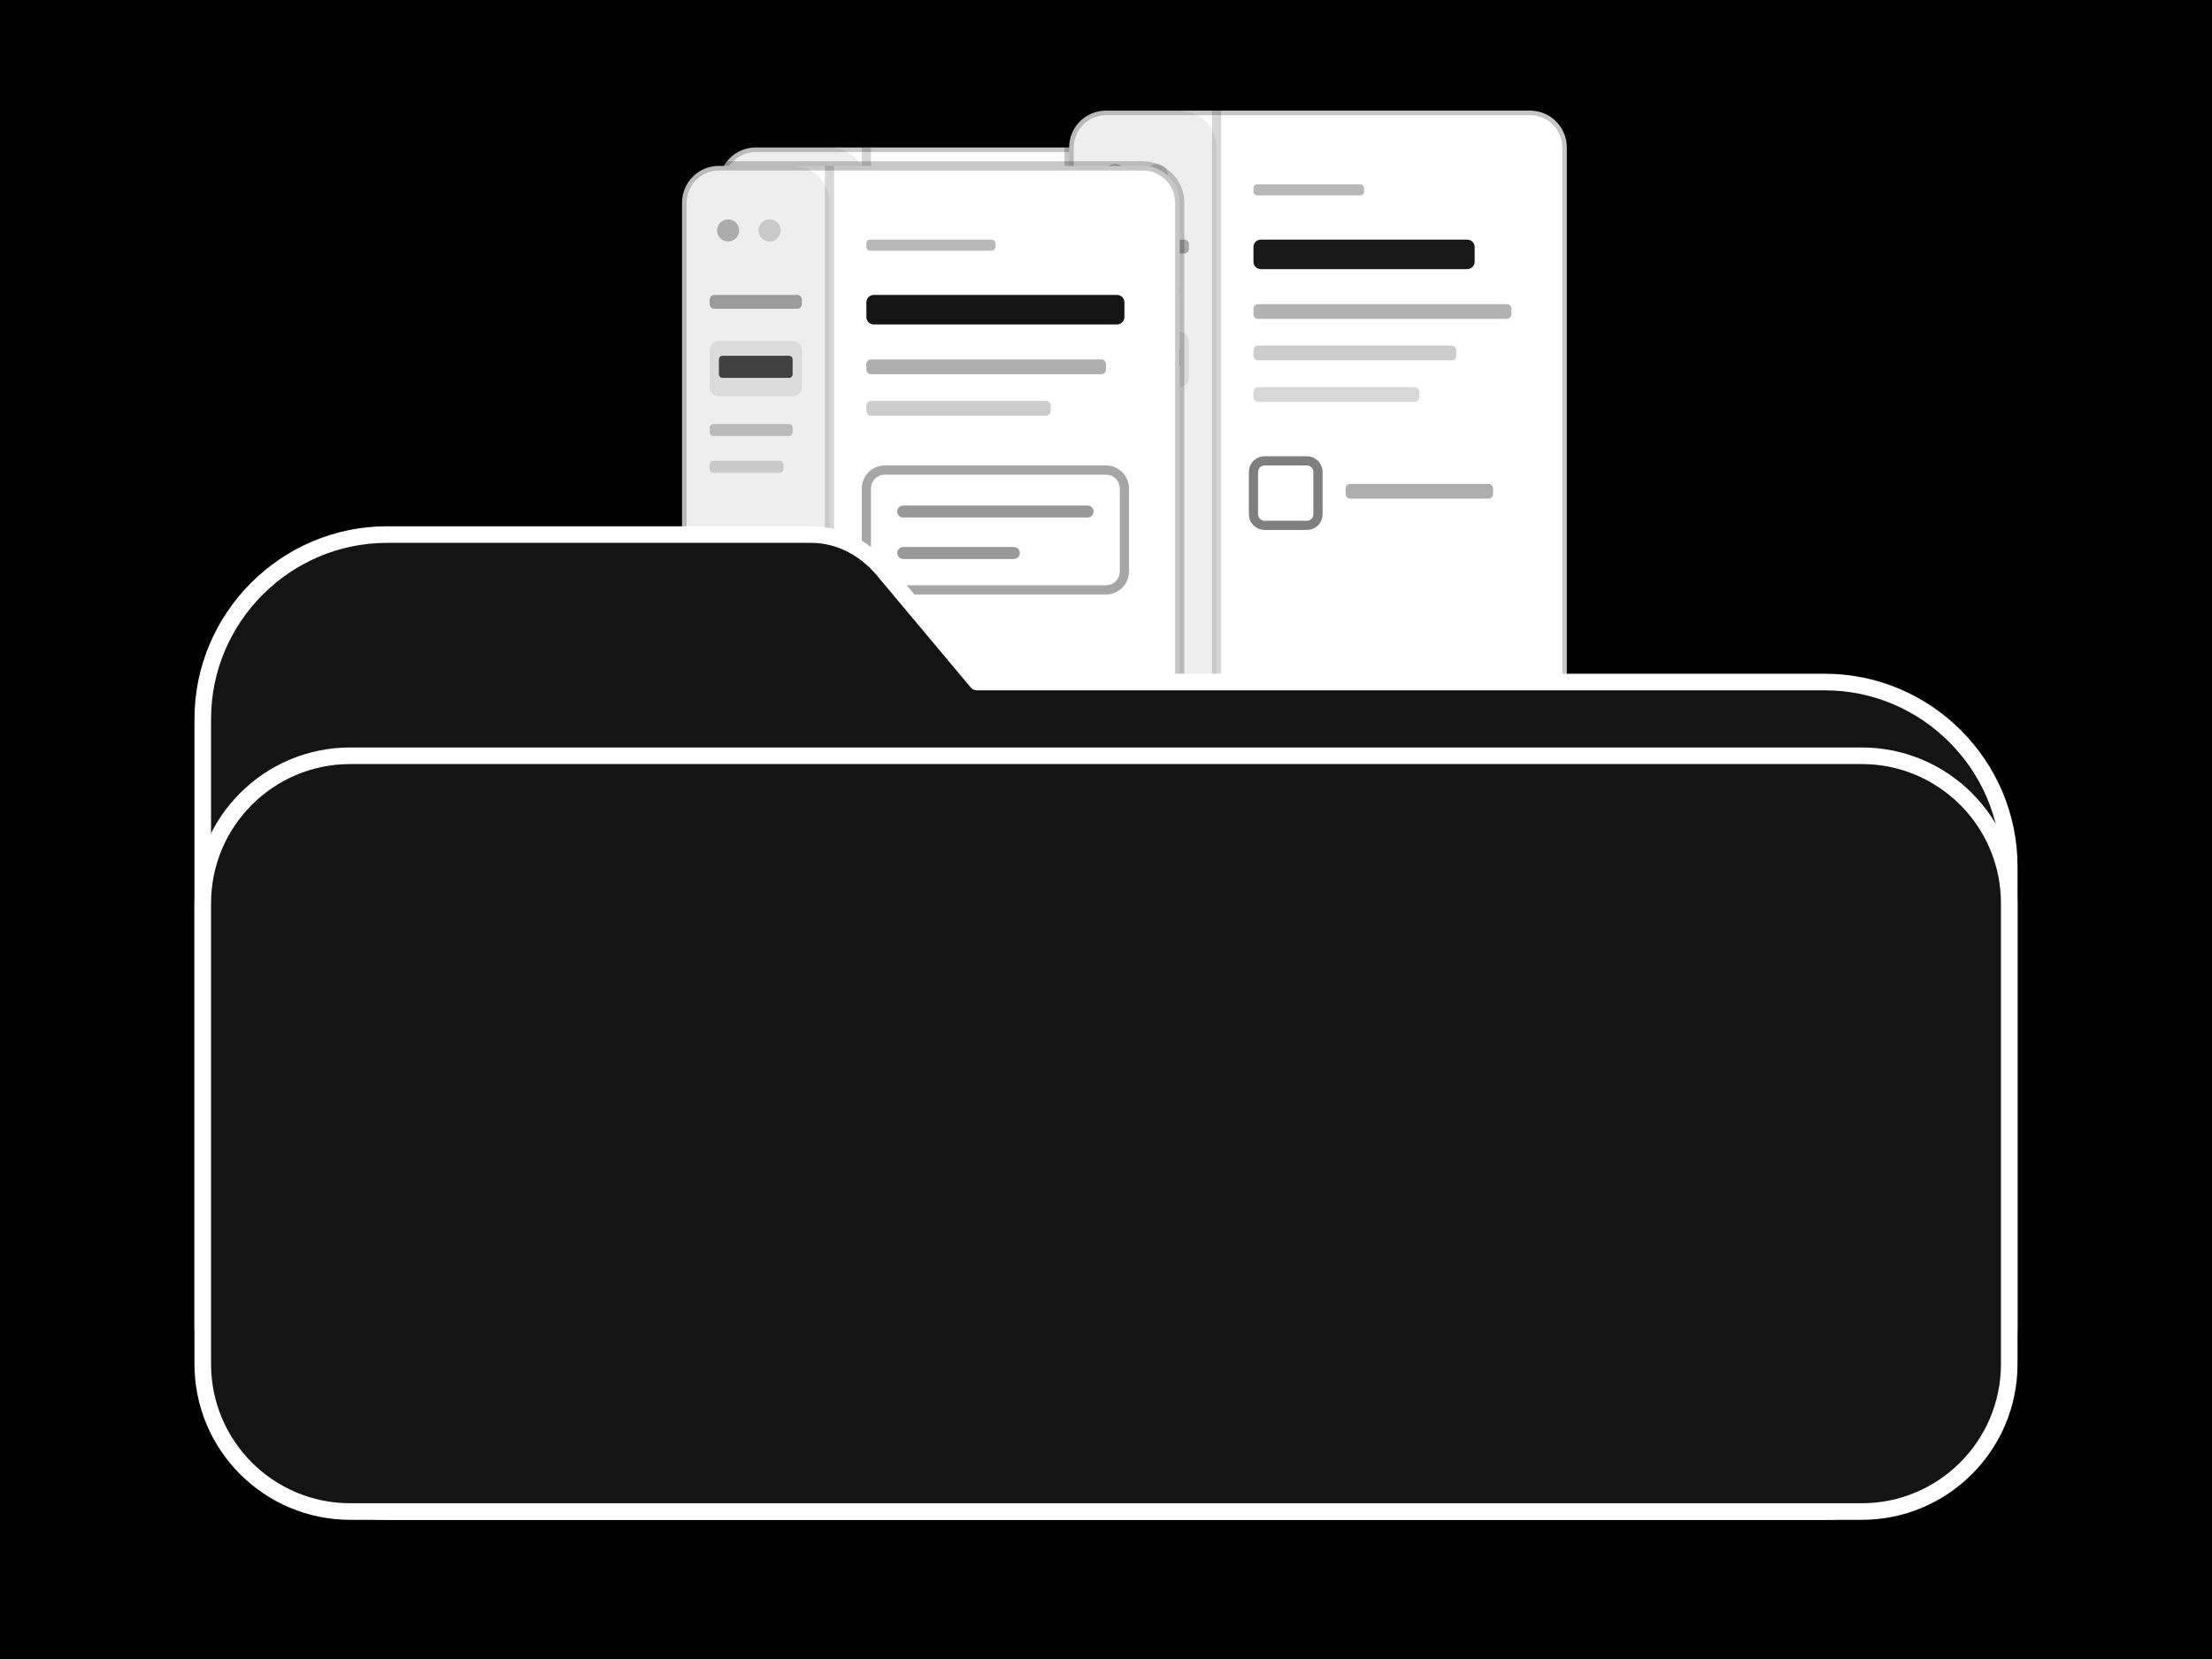
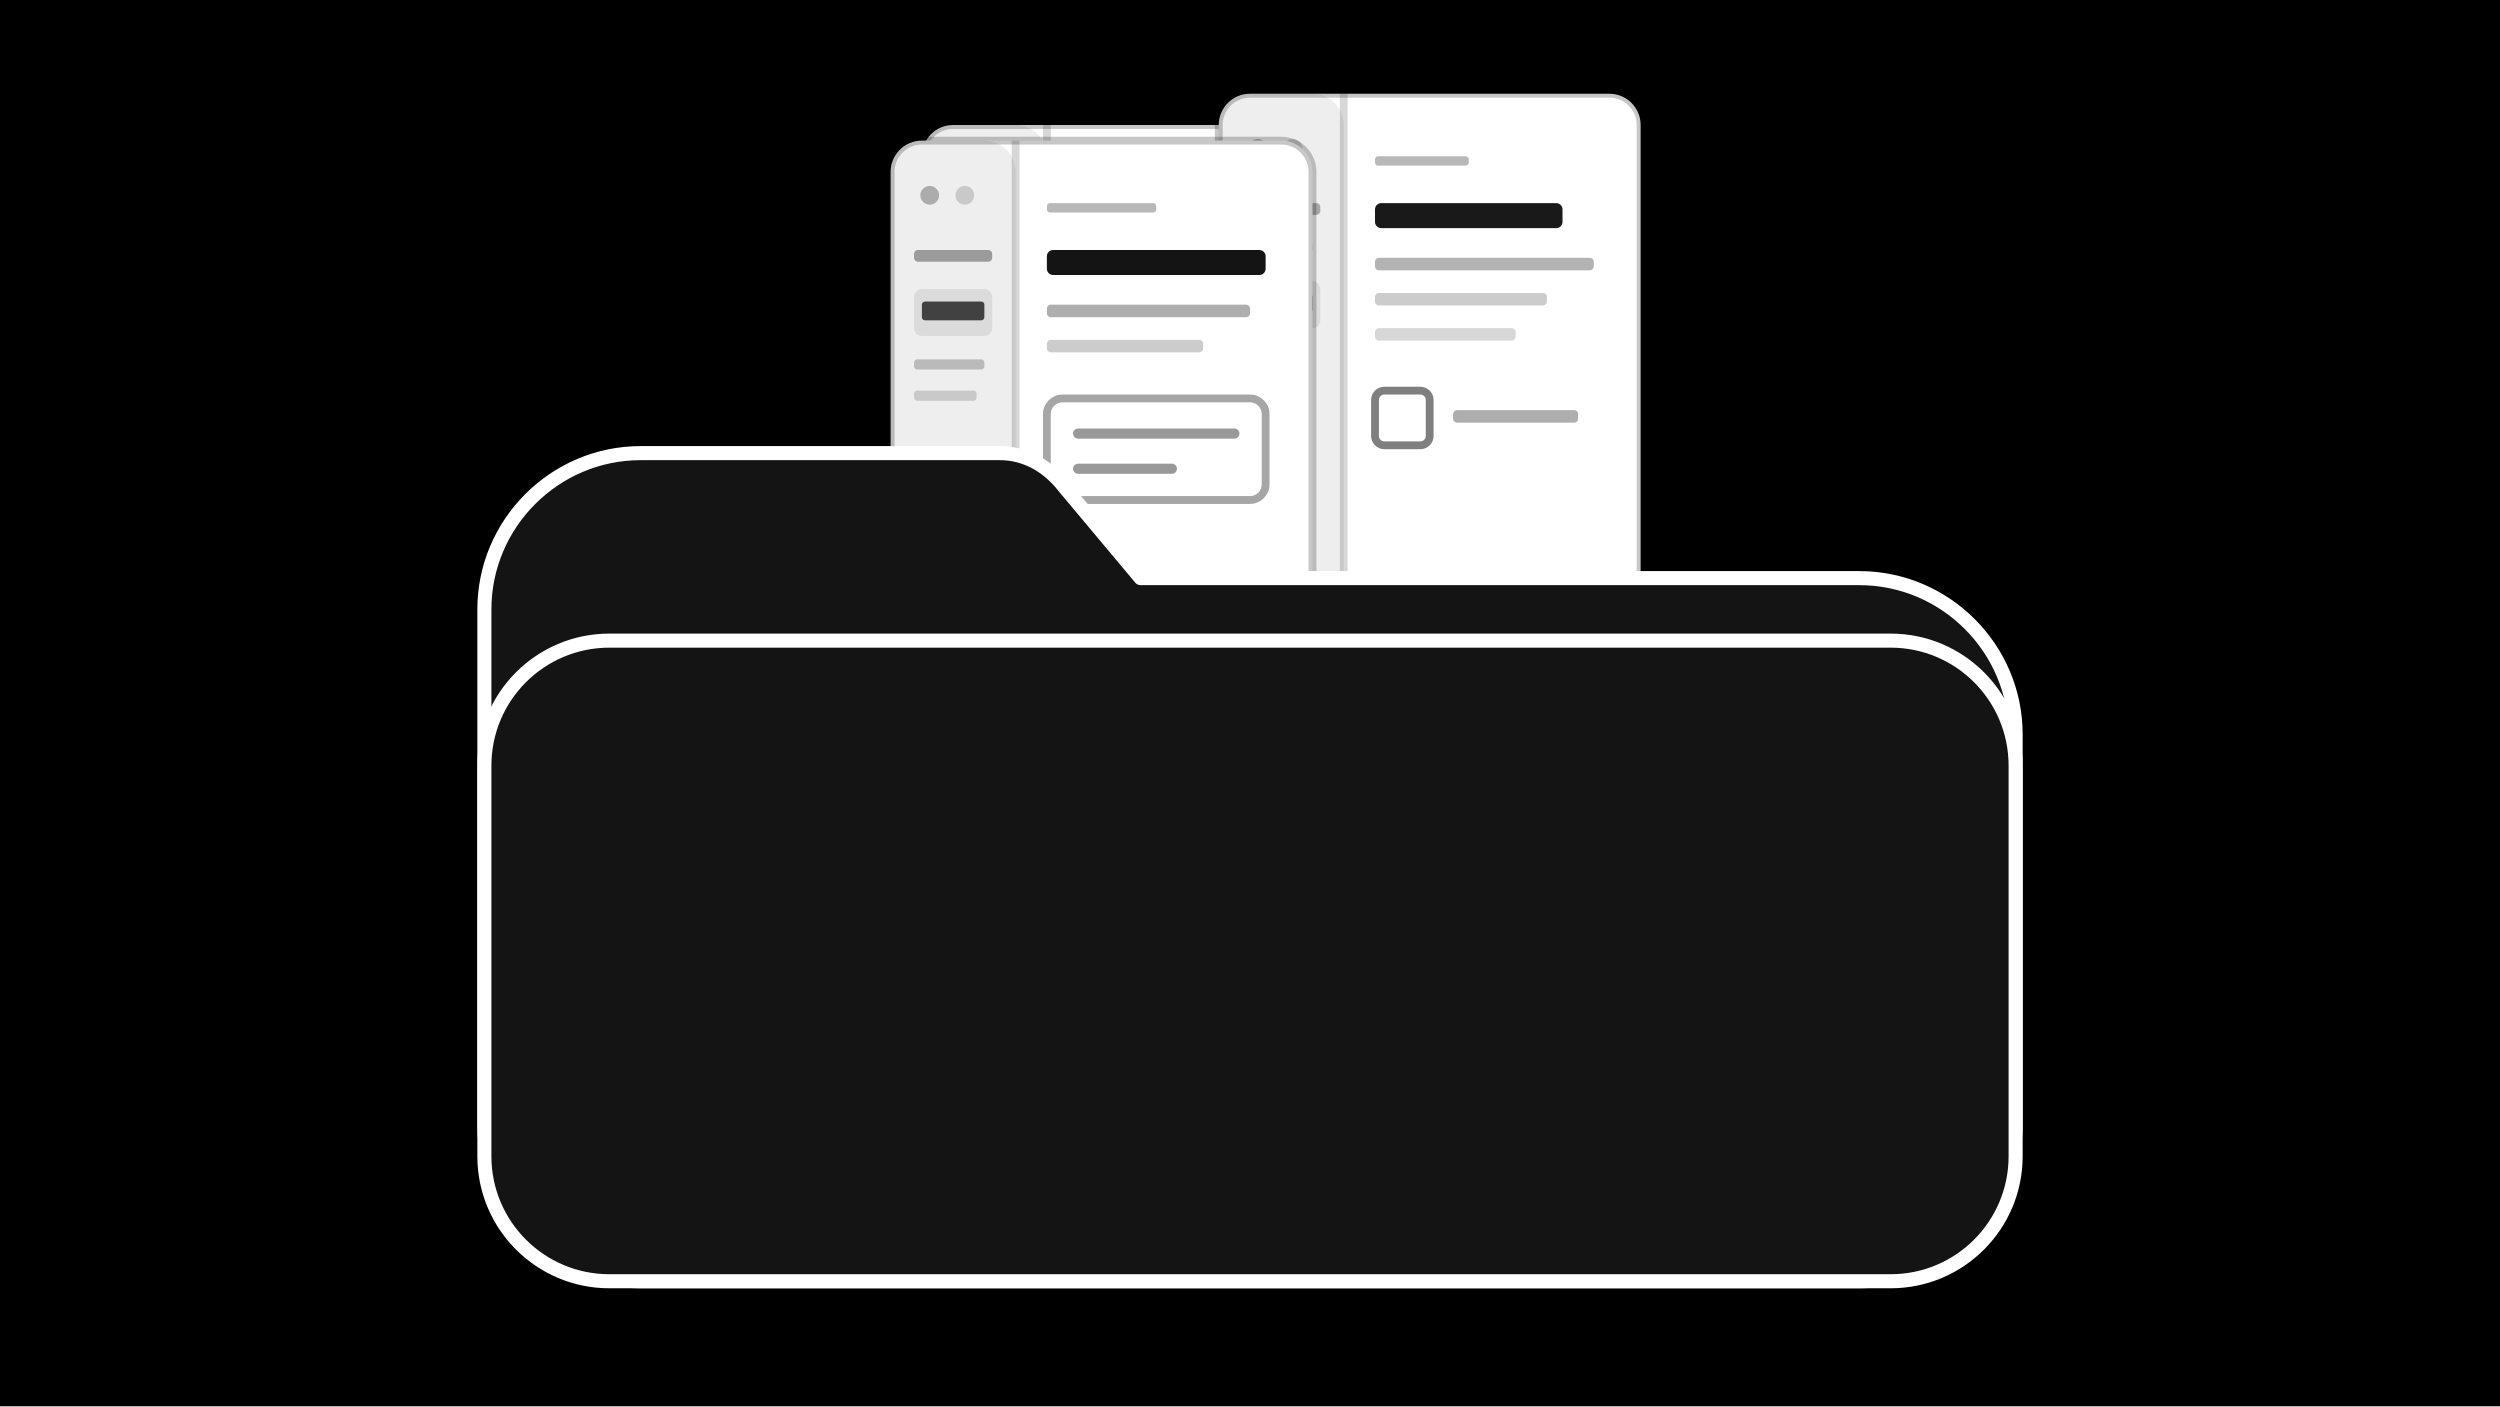
- <svg xmlns="http://www.w3.org/2000/svg" viewBox="0 0 240 180" fill="none">
+ <svg xmlns="http://www.w3.org/2000/svg" viewBox="0 0 320 180" fill="none">
  <style>
    .sheet{transform-box:fill-box;transform-origin:50% 90%}
    .s1{animation:pop1 3.4s cubic-bezier(.22,1.28,.36,1) infinite}
    .s2{animation:pop2 3.4s .16s cubic-bezier(.22,1.28,.36,1) infinite}
    .s3{animation:pop3 3.4s .32s cubic-bezier(.22,1.28,.36,1) infinite}
    @keyframes pop1{
      0%,16%{transform:translate(6px,46px) rotate(-2deg) scale(.82)}
      32%{transform:translate(-1px,-7px) rotate(-18deg) scale(1.05)}
      42%,68%{transform:translate(0,0) rotate(-16deg) scale(1)}
      86%,100%{transform:translate(6px,46px) rotate(-2deg) scale(.82)}
    }
    @keyframes pop2{
      0%,16%{transform:translate(-4px,48px) rotate(2deg) scale(.82)}
      32%{transform:translate(2px,-8px) rotate(13deg) scale(1.05)}
      42%,68%{transform:translate(0,0) rotate(11deg) scale(1)}
      86%,100%{transform:translate(-4px,48px) rotate(2deg) scale(.82)}
    }
    @keyframes pop3{
      0%,16%{transform:translate(2px,44px) rotate(-1deg) scale(.84)}
      32%{transform:translate(0,-6px) rotate(-6deg) scale(1.04)}
      42%,68%{transform:translate(0,0) rotate(-5deg) scale(1)}
      86%,100%{transform:translate(2px,44px) rotate(-1deg) scale(.84)}
    }
    @media (prefers-reduced-motion:reduce){
      .s1,.s2,.s3{animation:none}
      .s1{transform:rotate(-16deg)}
      .s2{transform:rotate(11deg)}
      .s3{transform:rotate(-5deg)}
    }
  </style>
-   <rect width="240" height="180" fill="#000" />
-   <g class="sheet s1">
-     <g transform="translate(78 16)">
-       <rect width="54" height="70" rx="4" fill="#fff" stroke="#000" stroke-opacity=".22" />
-       <rect width="16" height="70" rx="4" fill="#000" fill-opacity=".07" />
-       <path d="M16 0v70" stroke="#000" stroke-opacity=".16" />
-       <circle cx="5" cy="7" r="1.2" fill="#000" fill-opacity=".28" />
-       <circle cx="9.5" cy="7" r="1.2" fill="#000" fill-opacity=".16" />
-       <rect x="3" y="14" width="10" height="1.5" rx=".5" fill="#000" fill-opacity=".35" />
-       <rect x="3" y="19" width="10" height="6" rx="1" fill="#000" fill-opacity=".08" />
-       <rect x="4" y="20.6" width="8" height="2.4" rx=".4" fill="#000" fill-opacity=".7" />
-       <rect x="3" y="28" width="9" height="1.3" rx=".4" fill="#000" fill-opacity=".22" />
-       <rect x="20" y="8" width="10" height="1.2" rx=".4" fill="#000" fill-opacity=".28" />
-       <rect x="20" y="14" width="28" height="3.2" rx=".8" fill="#000" fill-opacity=".9" />
-       <rect x="20" y="21" width="26" height="1.6" rx=".5" fill="#000" fill-opacity=".32" />
-       <rect x="20" y="25.5" width="20" height="1.6" rx=".5" fill="#000" fill-opacity=".2" />
-       <rect x="20" y="32" width="28" height="16" rx="2" fill="none" stroke="#000" stroke-opacity=".35" />
-       <rect x="24" y="37" width="20" height="1.4" rx=".5" fill="#000" fill-opacity=".3" />
-       <rect x="24" y="41.5" width="14" height="1.4" rx=".5" fill="#000" fill-opacity=".2" />
+   <rect width="320" height="180" fill="#000" />
+   <g transform="translate(40 0)">
+     <g class="sheet s1">
+       <g transform="translate(78 16)">
+         <rect width="54" height="70" rx="4" fill="#fff" stroke="#000" stroke-opacity=".22" />
+         <rect width="16" height="70" rx="4" fill="#000" fill-opacity=".07" />
+         <path d="M16 0v70" stroke="#000" stroke-opacity=".16" />
+         <circle cx="5" cy="7" r="1.2" fill="#000" fill-opacity=".28" />
+         <circle cx="9.5" cy="7" r="1.2" fill="#000" fill-opacity=".16" />
+         <rect x="3" y="14" width="10" height="1.5" rx=".5" fill="#000" fill-opacity=".35" />
+         <rect x="3" y="19" width="10" height="6" rx="1" fill="#000" fill-opacity=".08" />
+         <rect x="4" y="20.6" width="8" height="2.4" rx=".4" fill="#000" fill-opacity=".7" />
+         <rect x="3" y="28" width="9" height="1.3" rx=".4" fill="#000" fill-opacity=".22" />
+         <rect x="20" y="8" width="10" height="1.2" rx=".4" fill="#000" fill-opacity=".28" />
+         <rect x="20" y="14" width="28" height="3.2" rx=".8" fill="#000" fill-opacity=".9" />
+         <rect x="20" y="21" width="26" height="1.6" rx=".5" fill="#000" fill-opacity=".32" />
+         <rect x="20" y="25.5" width="20" height="1.6" rx=".5" fill="#000" fill-opacity=".2" />
+         <rect x="20" y="32" width="28" height="16" rx="2" fill="none" stroke="#000" stroke-opacity=".35" />
+         <rect x="24" y="37" width="20" height="1.4" rx=".5" fill="#000" fill-opacity=".3" />
+         <rect x="24" y="41.5" width="14" height="1.4" rx=".5" fill="#000" fill-opacity=".2" />
+       </g>
    </g>
+     <g class="sheet s2">
+       <g transform="translate(116 12)">
+         <rect width="54" height="70" rx="4" fill="#fff" stroke="#000" stroke-opacity=".22" />
+         <rect width="16" height="70" rx="4" fill="#000" fill-opacity=".07" />
+         <path d="M16 0v70" stroke="#000" stroke-opacity=".16" />
+         <circle cx="5" cy="7" r="1.2" fill="#000" fill-opacity=".28" />
+         <circle cx="9.5" cy="7" r="1.2" fill="#000" fill-opacity=".16" />
+         <rect x="3" y="14" width="10" height="1.5" rx=".5" fill="#000" fill-opacity=".3" />
+         <rect x="3" y="19" width="9" height="1.3" rx=".4" fill="#000" fill-opacity=".2" />
+         <rect x="3" y="24" width="10" height="6" rx="1" fill="#000" fill-opacity=".08" />
+         <rect x="4" y="25.6" width="8" height="2.4" rx=".4" fill="#000" fill-opacity=".7" />
+         <rect x="20" y="8" width="12" height="1.2" rx=".4" fill="#000" fill-opacity=".28" />
+         <rect x="20" y="14" width="24" height="3.2" rx=".8" fill="#000" fill-opacity=".9" />
+         <rect x="20" y="21" width="28" height="1.6" rx=".5" fill="#000" fill-opacity=".3" />
+         <rect x="20" y="25.5" width="22" height="1.6" rx=".5" fill="#000" fill-opacity=".2" />
+         <rect x="20" y="30" width="18" height="1.6" rx=".5" fill="#000" fill-opacity=".16" />
+         <rect x="20" y="38" width="7" height="7" rx="1.2" fill="none" stroke="#000" stroke-opacity=".5" />
+         <rect x="30" y="40.5" width="16" height="1.6" rx=".5" fill="#000" fill-opacity=".32" />
+       </g>
+     </g>
+     <g class="sheet s3">
+       <g transform="translate(74 18)">
+         <rect width="54" height="70" rx="4" fill="#fff" stroke="#000" stroke-opacity=".22" />
+         <rect width="16" height="70" rx="4" fill="#000" fill-opacity=".07" />
+         <path d="M16 0v70" stroke="#000" stroke-opacity=".16" />
+         <circle cx="5" cy="7" r="1.2" fill="#000" fill-opacity=".28" />
+         <circle cx="9.5" cy="7" r="1.2" fill="#000" fill-opacity=".16" />
+         <rect x="3" y="14" width="10" height="1.5" rx=".5" fill="#000" fill-opacity=".35" />
+         <rect x="3" y="19" width="10" height="6" rx="1" fill="#000" fill-opacity=".08" />
+         <rect x="4" y="20.6" width="8" height="2.4" rx=".4" fill="#000" fill-opacity=".7" />
+         <rect x="3" y="28" width="9" height="1.3" rx=".4" fill="#000" fill-opacity=".22" />
+         <rect x="3" y="32" width="8" height="1.3" rx=".4" fill="#000" fill-opacity=".16" />
+         <rect x="20" y="8" width="14" height="1.2" rx=".4" fill="#000" fill-opacity=".28" />
+         <rect x="20" y="14" width="28" height="3.2" rx=".8" fill="#000" fill-opacity=".92" />
+         <rect x="20" y="21" width="26" height="1.6" rx=".5" fill="#000" fill-opacity=".32" />
+         <rect x="20" y="25.5" width="20" height="1.6" rx=".5" fill="#000" fill-opacity=".2" />
+         <rect x="20" y="33" width="28" height="13" rx="2" fill="none" stroke="#000" stroke-opacity=".35" />
+         <path d="M24 37.5h20M24 42h12" stroke="#000" stroke-opacity=".4" stroke-width="1.3" stroke-linecap="round" />
+       </g>
+     </g>
+     <path fill="#141414" stroke="#fff" stroke-width="1.8" stroke-linejoin="round" d="M42 58h46c3.2 0 6.1 1.6 8.2 4.3L106 74h92c11 0 20 9 20 20v50c0 11-9 20-20 20H42c-11 0-20-9-20-20V78c0-11 9-20 20-20Z" />
+     <rect x="22" y="82" width="196" height="82" rx="16" fill="#141414" stroke="#fff" stroke-width="1.8" />
  </g>
-   <g class="sheet s2">
-     <g transform="translate(116 12)">
-       <rect width="54" height="70" rx="4" fill="#fff" stroke="#000" stroke-opacity=".22" />
-       <rect width="16" height="70" rx="4" fill="#000" fill-opacity=".07" />
-       <path d="M16 0v70" stroke="#000" stroke-opacity=".16" />
-       <circle cx="5" cy="7" r="1.2" fill="#000" fill-opacity=".28" />
-       <circle cx="9.5" cy="7" r="1.2" fill="#000" fill-opacity=".16" />
-       <rect x="3" y="14" width="10" height="1.5" rx=".5" fill="#000" fill-opacity=".3" />
-       <rect x="3" y="19" width="9" height="1.3" rx=".4" fill="#000" fill-opacity=".2" />
-       <rect x="3" y="24" width="10" height="6" rx="1" fill="#000" fill-opacity=".08" />
-       <rect x="4" y="25.6" width="8" height="2.4" rx=".4" fill="#000" fill-opacity=".7" />
-       <rect x="20" y="8" width="12" height="1.2" rx=".4" fill="#000" fill-opacity=".28" />
-       <rect x="20" y="14" width="24" height="3.2" rx=".8" fill="#000" fill-opacity=".9" />
-       <rect x="20" y="21" width="28" height="1.6" rx=".5" fill="#000" fill-opacity=".3" />
-       <rect x="20" y="25.5" width="22" height="1.6" rx=".5" fill="#000" fill-opacity=".2" />
-       <rect x="20" y="30" width="18" height="1.6" rx=".5" fill="#000" fill-opacity=".16" />
-       <rect x="20" y="38" width="7" height="7" rx="1.2" fill="none" stroke="#000" stroke-opacity=".5" />
-       <rect x="30" y="40.5" width="16" height="1.6" rx=".5" fill="#000" fill-opacity=".32" />
-     </g>
-   </g>
-   <g class="sheet s3">
-     <g transform="translate(74 18)">
-       <rect width="54" height="70" rx="4" fill="#fff" stroke="#000" stroke-opacity=".22" />
-       <rect width="16" height="70" rx="4" fill="#000" fill-opacity=".07" />
-       <path d="M16 0v70" stroke="#000" stroke-opacity=".16" />
-       <circle cx="5" cy="7" r="1.2" fill="#000" fill-opacity=".28" />
-       <circle cx="9.5" cy="7" r="1.2" fill="#000" fill-opacity=".16" />
-       <rect x="3" y="14" width="10" height="1.5" rx=".5" fill="#000" fill-opacity=".35" />
-       <rect x="3" y="19" width="10" height="6" rx="1" fill="#000" fill-opacity=".08" />
-       <rect x="4" y="20.6" width="8" height="2.4" rx=".4" fill="#000" fill-opacity=".7" />
-       <rect x="3" y="28" width="9" height="1.3" rx=".4" fill="#000" fill-opacity=".22" />
-       <rect x="3" y="32" width="8" height="1.3" rx=".4" fill="#000" fill-opacity=".16" />
-       <rect x="20" y="8" width="14" height="1.2" rx=".4" fill="#000" fill-opacity=".28" />
-       <rect x="20" y="14" width="28" height="3.2" rx=".8" fill="#000" fill-opacity=".92" />
-       <rect x="20" y="21" width="26" height="1.6" rx=".5" fill="#000" fill-opacity=".32" />
-       <rect x="20" y="25.5" width="20" height="1.6" rx=".5" fill="#000" fill-opacity=".2" />
-       <rect x="20" y="33" width="28" height="13" rx="2" fill="none" stroke="#000" stroke-opacity=".35" />
-       <path d="M24 37.5h20M24 42h12" stroke="#000" stroke-opacity=".4" stroke-width="1.3" stroke-linecap="round" />
-     </g>
-   </g>
-   <path fill="#141414" stroke="#fff" stroke-width="1.8" stroke-linejoin="round" d="M42 58h46c3.2 0 6.1 1.6 8.2 4.3L106 74h92c11 0 20 9 20 20v50c0 11-9 20-20 20H42c-11 0-20-9-20-20V78c0-11 9-20 20-20Z" />
-   <rect x="22" y="82" width="196" height="82" rx="16" fill="#141414" stroke="#fff" stroke-width="1.8" />
</svg>
